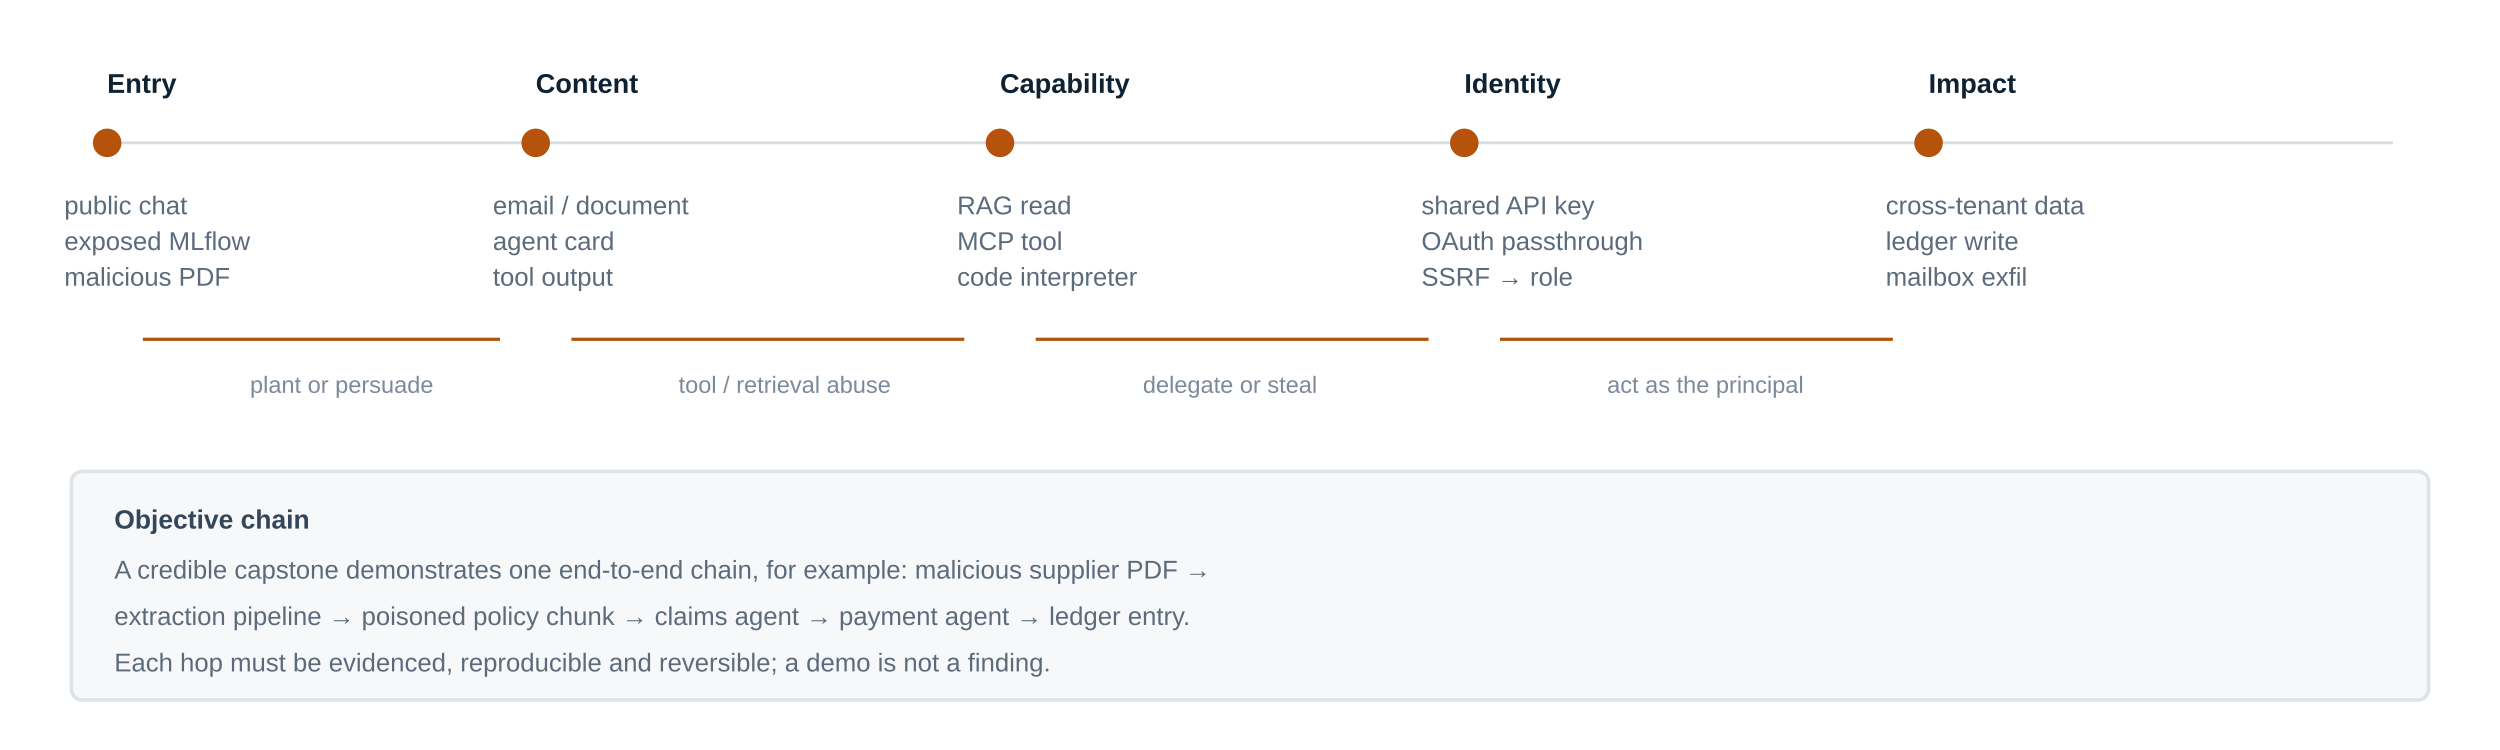
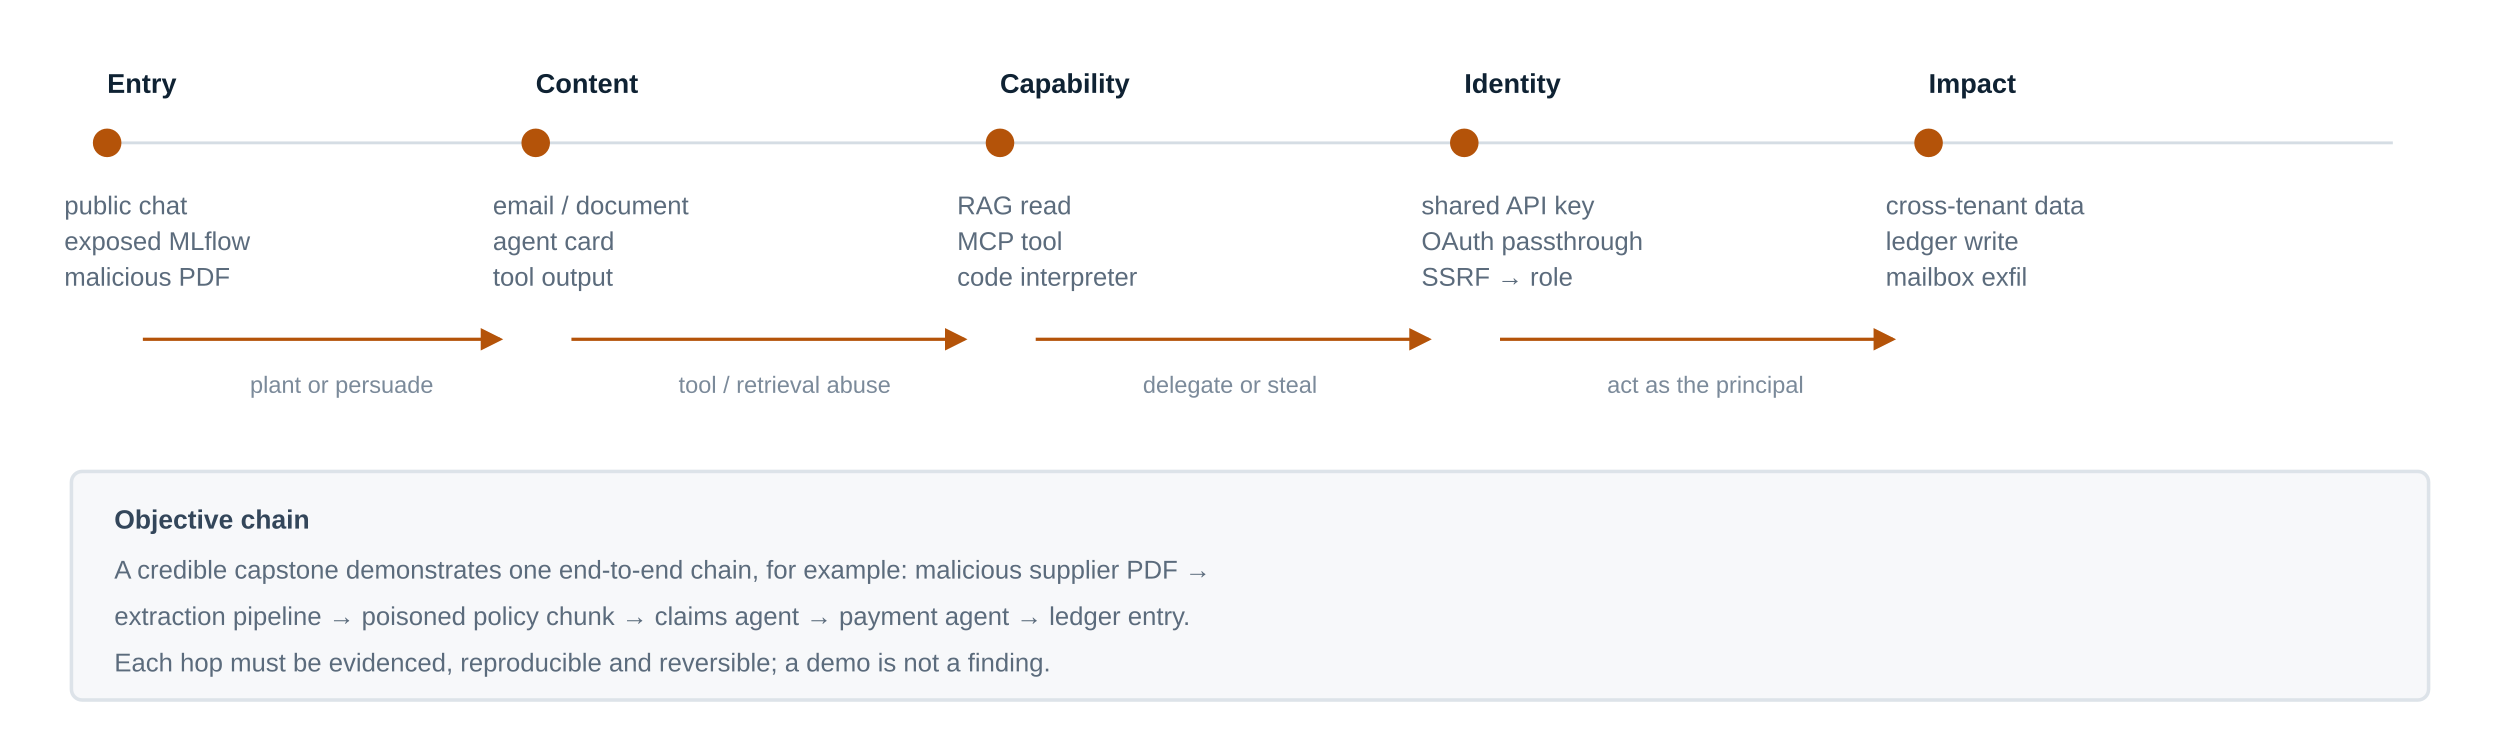
<svg xmlns="http://www.w3.org/2000/svg" viewBox="0 0 700 210" font-family="Liberation Sans, sans-serif" width="700" height="210">
  <defs>
    <marker id="a11" markerWidth="7" markerHeight="7" refX="6" refY="3.5" orient="auto">
      <path d="M0,0 L7,3.5 L0,7 z" fill="#b45309" />
    </marker>
  </defs>
  <g font-size="7.2">
    <line x1="30" y1="40" x2="670" y2="40" stroke="#d5dde4" stroke-width="0.8" />
    <g fill="#0f2233">
      <text x="30" y="26" font-size="7.6" font-weight="bold">Entry</text>
      <text x="150" y="26" font-size="7.6" font-weight="bold">Content</text>
      <text x="280" y="26" font-size="7.6" font-weight="bold">Capability</text>
      <text x="410" y="26" font-size="7.6" font-weight="bold">Identity</text>
      <text x="540" y="26" font-size="7.6" font-weight="bold">Impact</text>
    </g>
    <g>
      <circle cx="30" cy="40" r="4" fill="#b45309" />
      <circle cx="150" cy="40" r="4" fill="#b45309" />
      <circle cx="280" cy="40" r="4" fill="#b45309" />
      <circle cx="410" cy="40" r="4" fill="#b45309" />
      <circle cx="540" cy="40" r="4" fill="#b45309" />
    </g>
    <g fill="#5b6b7c">
      <text x="18" y="60">public chat</text>
      <text x="18" y="70">exposed MLflow</text>
      <text x="18" y="80">malicious PDF</text>
      <text x="138" y="60">email / document</text>
      <text x="138" y="70">agent card</text>
      <text x="138" y="80">tool output</text>
      <text x="268" y="60">RAG read</text>
      <text x="268" y="70">MCP tool</text>
      <text x="268" y="80">code interpreter</text>
      <text x="398" y="60">shared API key</text>
      <text x="398" y="70">OAuth passthrough</text>
      <text x="398" y="80">SSRF → role</text>
      <text x="528" y="60">cross-tenant data</text>
      <text x="528" y="70">ledger write</text>
      <text x="528" y="80">mailbox exfil</text>
    </g>
-     <g stroke="#b45309" stroke-width="0.9" fill="none" marker-end="url(#a10)">
-       <path d="M40 95 H140" marker-end="url(#a10)" />
-       <path d="M160 95 H270" marker-end="url(#a10)" />
-       <path d="M290 95 H400" marker-end="url(#a10)" />
-       <path d="M420 95 H530" marker-end="url(#a10)" />
+     <g stroke="#b45309" stroke-width="0.9" fill="none" marker-end="url(#a11)">
+       <path d="M40 95 H140" marker-end="url(#a11)" />
+       <path d="M160 95 H270" marker-end="url(#a11)" />
+       <path d="M290 95 H400" marker-end="url(#a11)" />
+       <path d="M420 95 H530" marker-end="url(#a11)" />
    </g>
    <g fill="#7b8a9a" font-size="6.6">
      <text x="70" y="110">plant or persuade</text>
      <text x="190" y="110">tool / retrieval abuse</text>
      <text x="320" y="110">delegate or steal</text>
      <text x="450" y="110">act as the principal</text>
    </g>
    <rect x="20" y="132" width="660" height="64" rx="3" fill="#f7f8fa" stroke="#dde3e9" />
    <text x="32" y="148" font-size="7.4" font-weight="bold" fill="#33465a">Objective chain</text>
    <text x="32" y="162" font-size="7.2" fill="#5b6b7c">A credible capstone demonstrates one end-to-end chain, for example: malicious supplier PDF →</text>
    <text x="32" y="175" font-size="7.2" fill="#5b6b7c">extraction pipeline → poisoned policy chunk → claims agent → payment agent → ledger entry.</text>
    <text x="32" y="188" font-size="7.2" fill="#5b6b7c">Each hop must be evidenced, reproducible and reversible; a demo is not a finding.</text>
  </g>
</svg>
